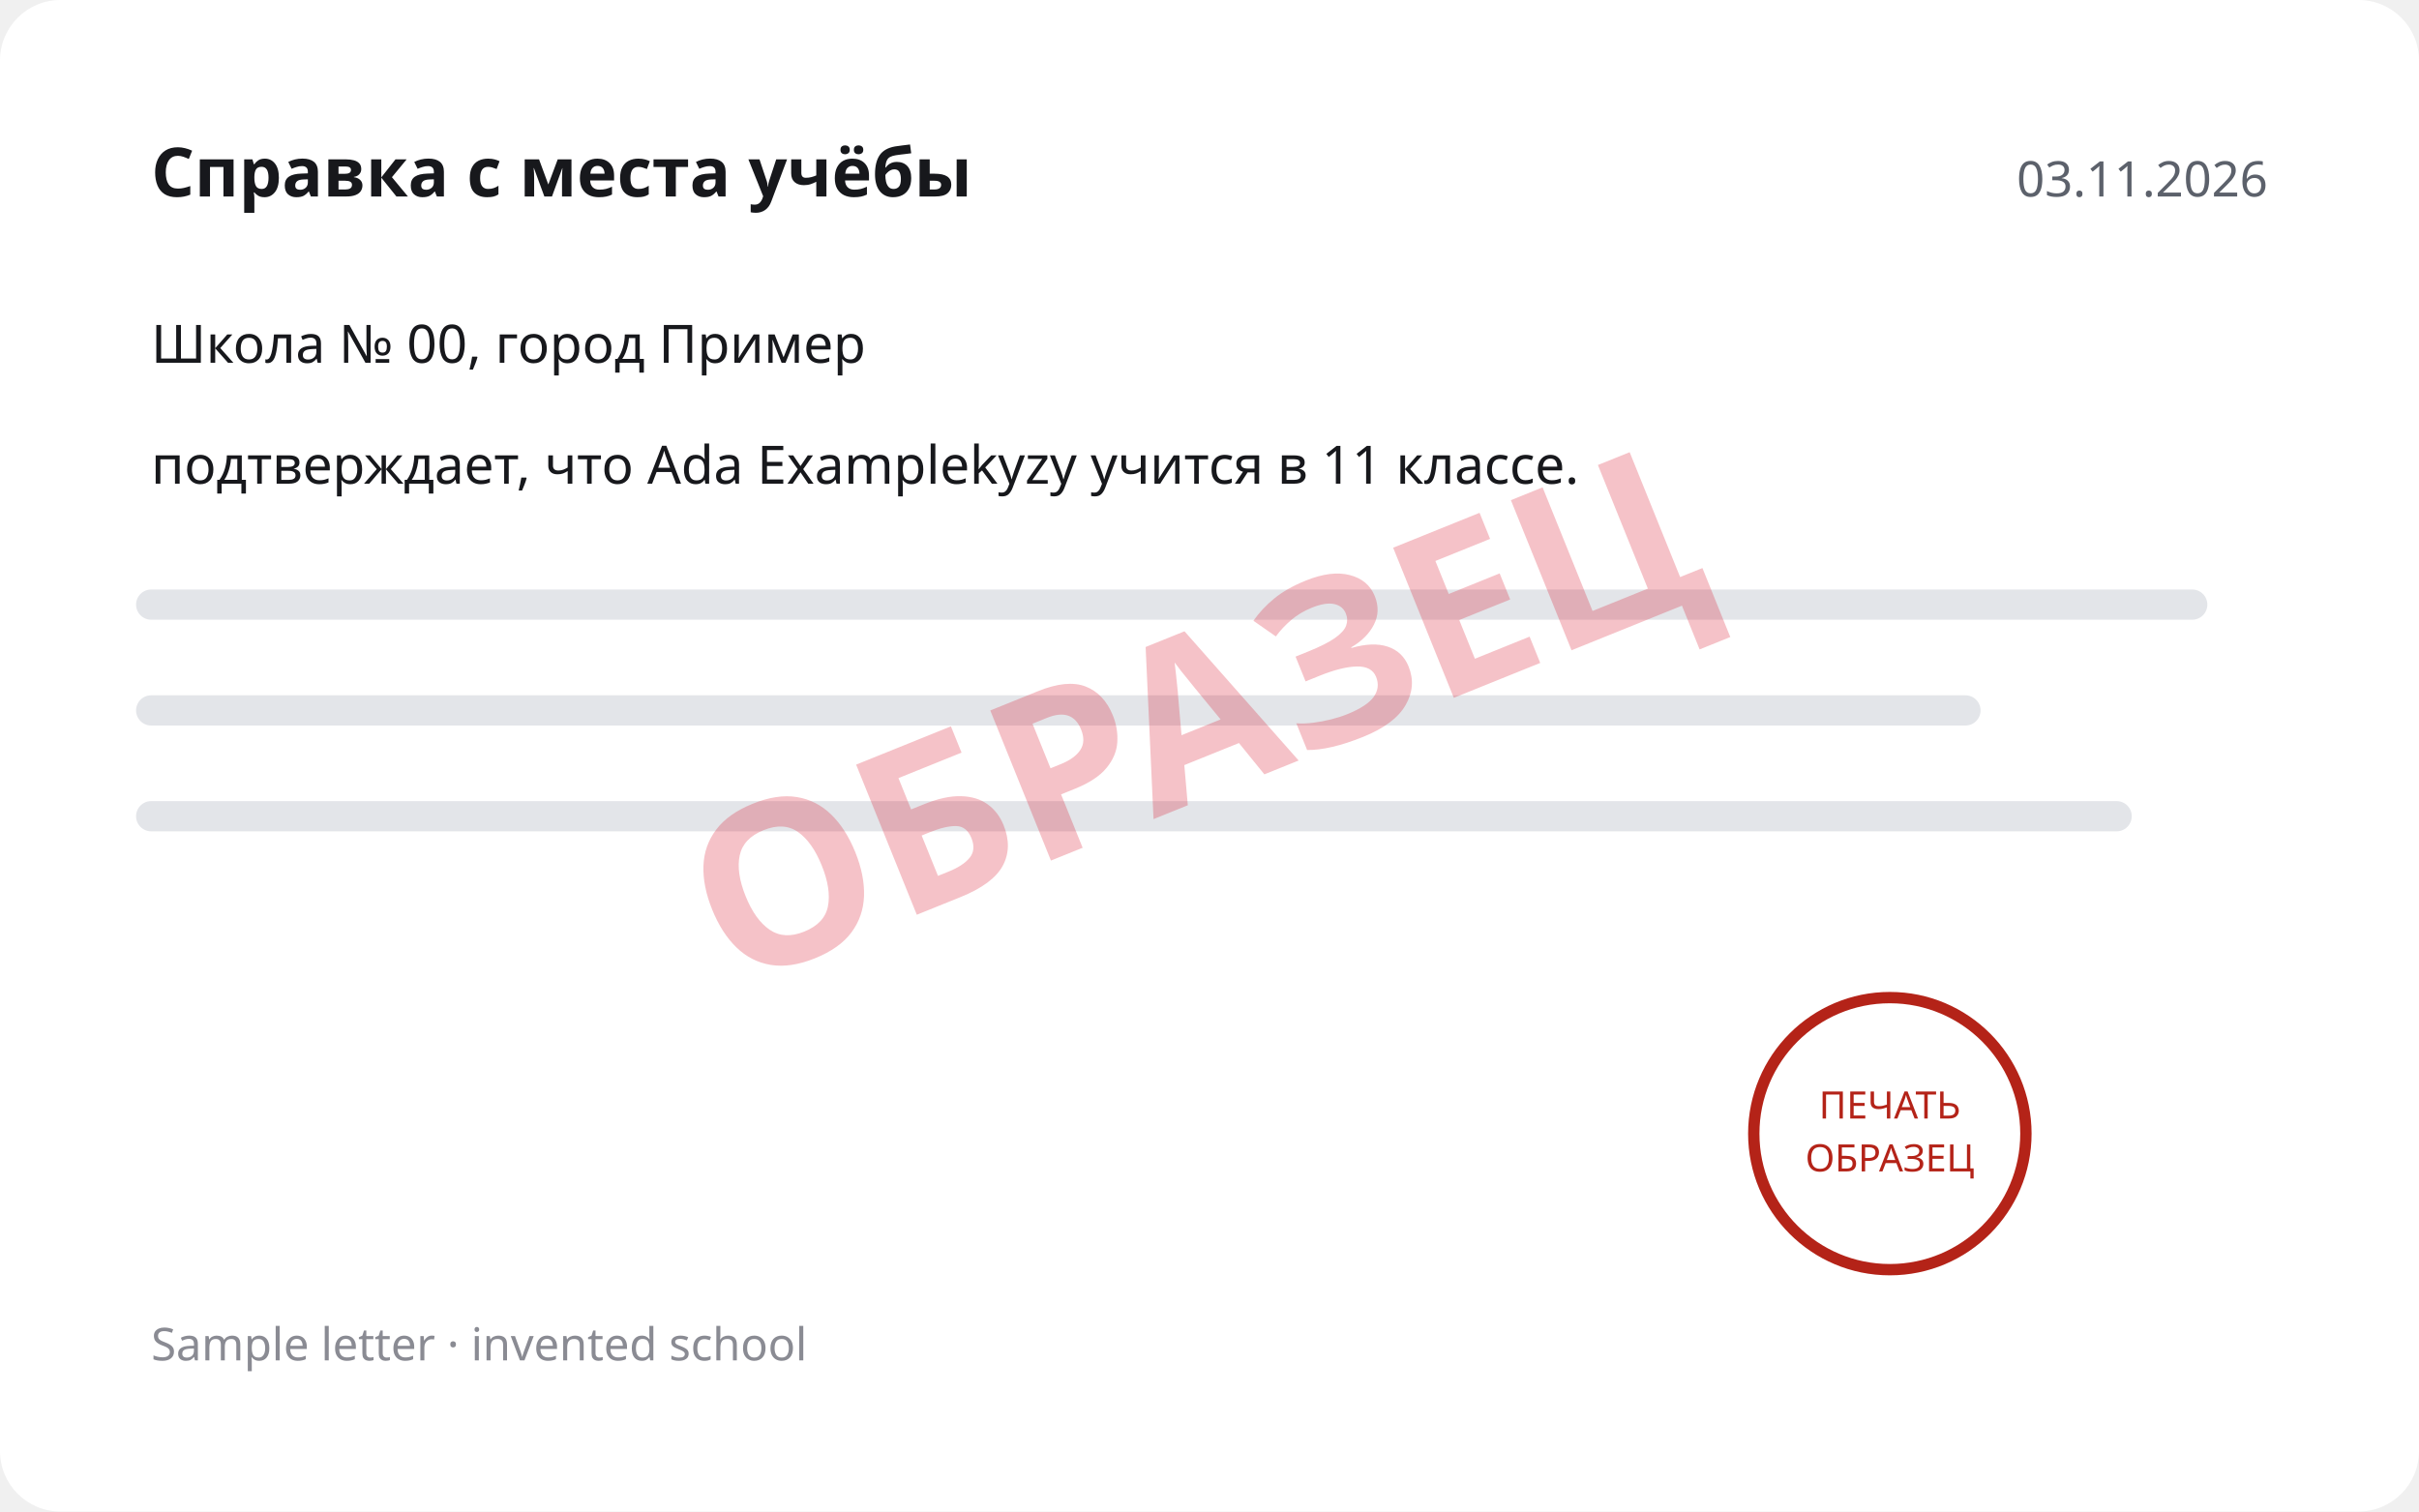
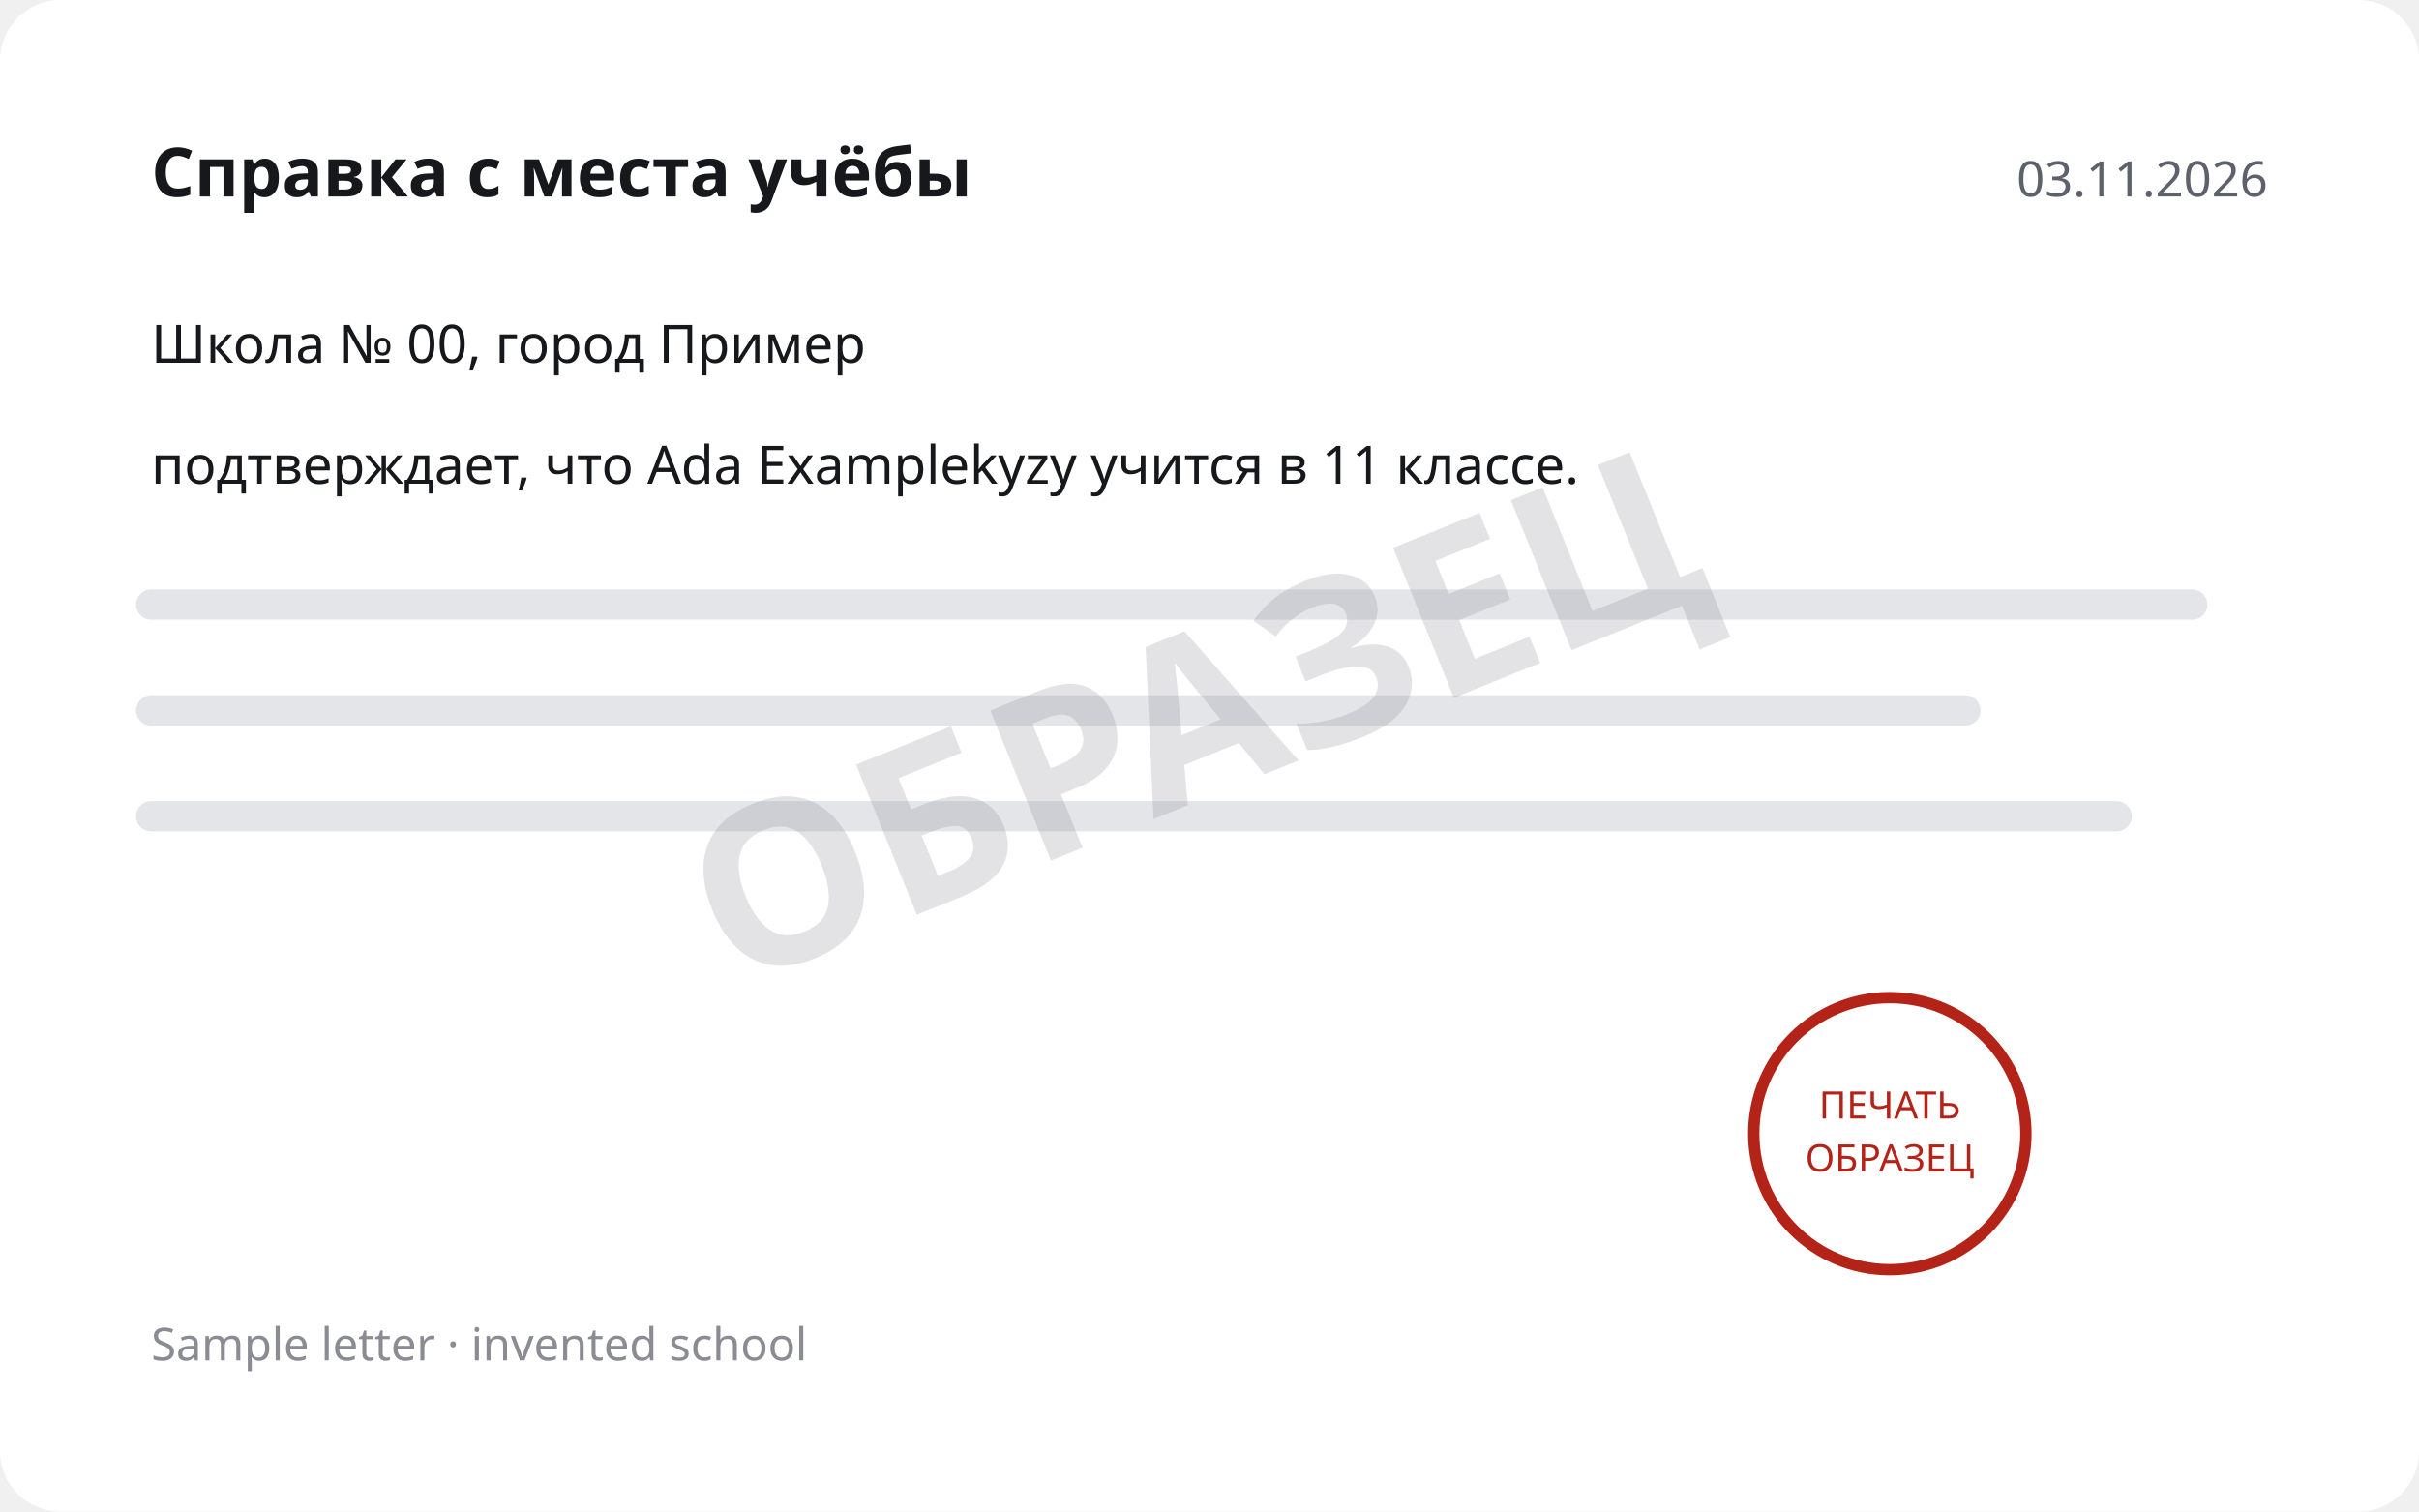
<svg xmlns="http://www.w3.org/2000/svg" viewBox="0 0 640 400" role="img" aria-label="Вымышленный образец справки с места учёбы">
  <rect width="640" height="400" rx="16" fill="#fff" />
  <text x="40" y="52" font-family="Golos Text, system-ui, sans-serif" font-size="18" font-weight="700" fill="#17181c">Справка с места учёбы</text>
  <text x="600" y="52" text-anchor="end" font-family="Golos Text, system-ui, sans-serif" font-size="13" fill="#5c616b">03.11.2026</text>
  <text x="40" y="96" font-family="Golos Text, system-ui, sans-serif" font-size="14" fill="#17181c">Школа № 00, город Пример</text>
  <text x="40" y="128" font-family="Golos Text, system-ui, sans-serif" font-size="14" fill="#17181c">подтверждает, что Ada Examplekyzy учится в 11 классе.</text>
  <g stroke="#e3e5e9" stroke-width="8" stroke-linecap="round">
    <path d="M40 160h540M40 188h480M40 216h520" />
  </g>
  <circle cx="500" cy="300" r="36" fill="none" stroke="#b42318" stroke-width="3" />
  <text x="500" y="296" text-anchor="middle" font-size="10" fill="#b42318" font-family="Golos Text, system-ui, sans-serif">ПЕЧАТЬ</text>
  <text x="500" y="310" text-anchor="middle" font-size="10" fill="#b42318" font-family="Golos Text, system-ui, sans-serif">ОБРАЗЕЦ</text>
  <text x="40" y="360" font-family="Golos Text, system-ui, sans-serif" font-size="12" fill="#8a8b93">Sample letter · invented school</text>
  <g transform="rotate(-22 320 200)" opacity="0.24">
-     <text x="320" y="210" text-anchor="middle" fill="#d70217" font-family="Golos Text, system-ui, sans-serif" font-size="60" font-weight="800">ОБРАЗЕЦ</text>
+     <text x="320" y="210" text-anchor="middle" fill="#8a8b93" font-family="Golos Text, system-ui, sans-serif" font-size="60" font-weight="800">ОБРАЗЕЦ</text>
  </g>
</svg>
